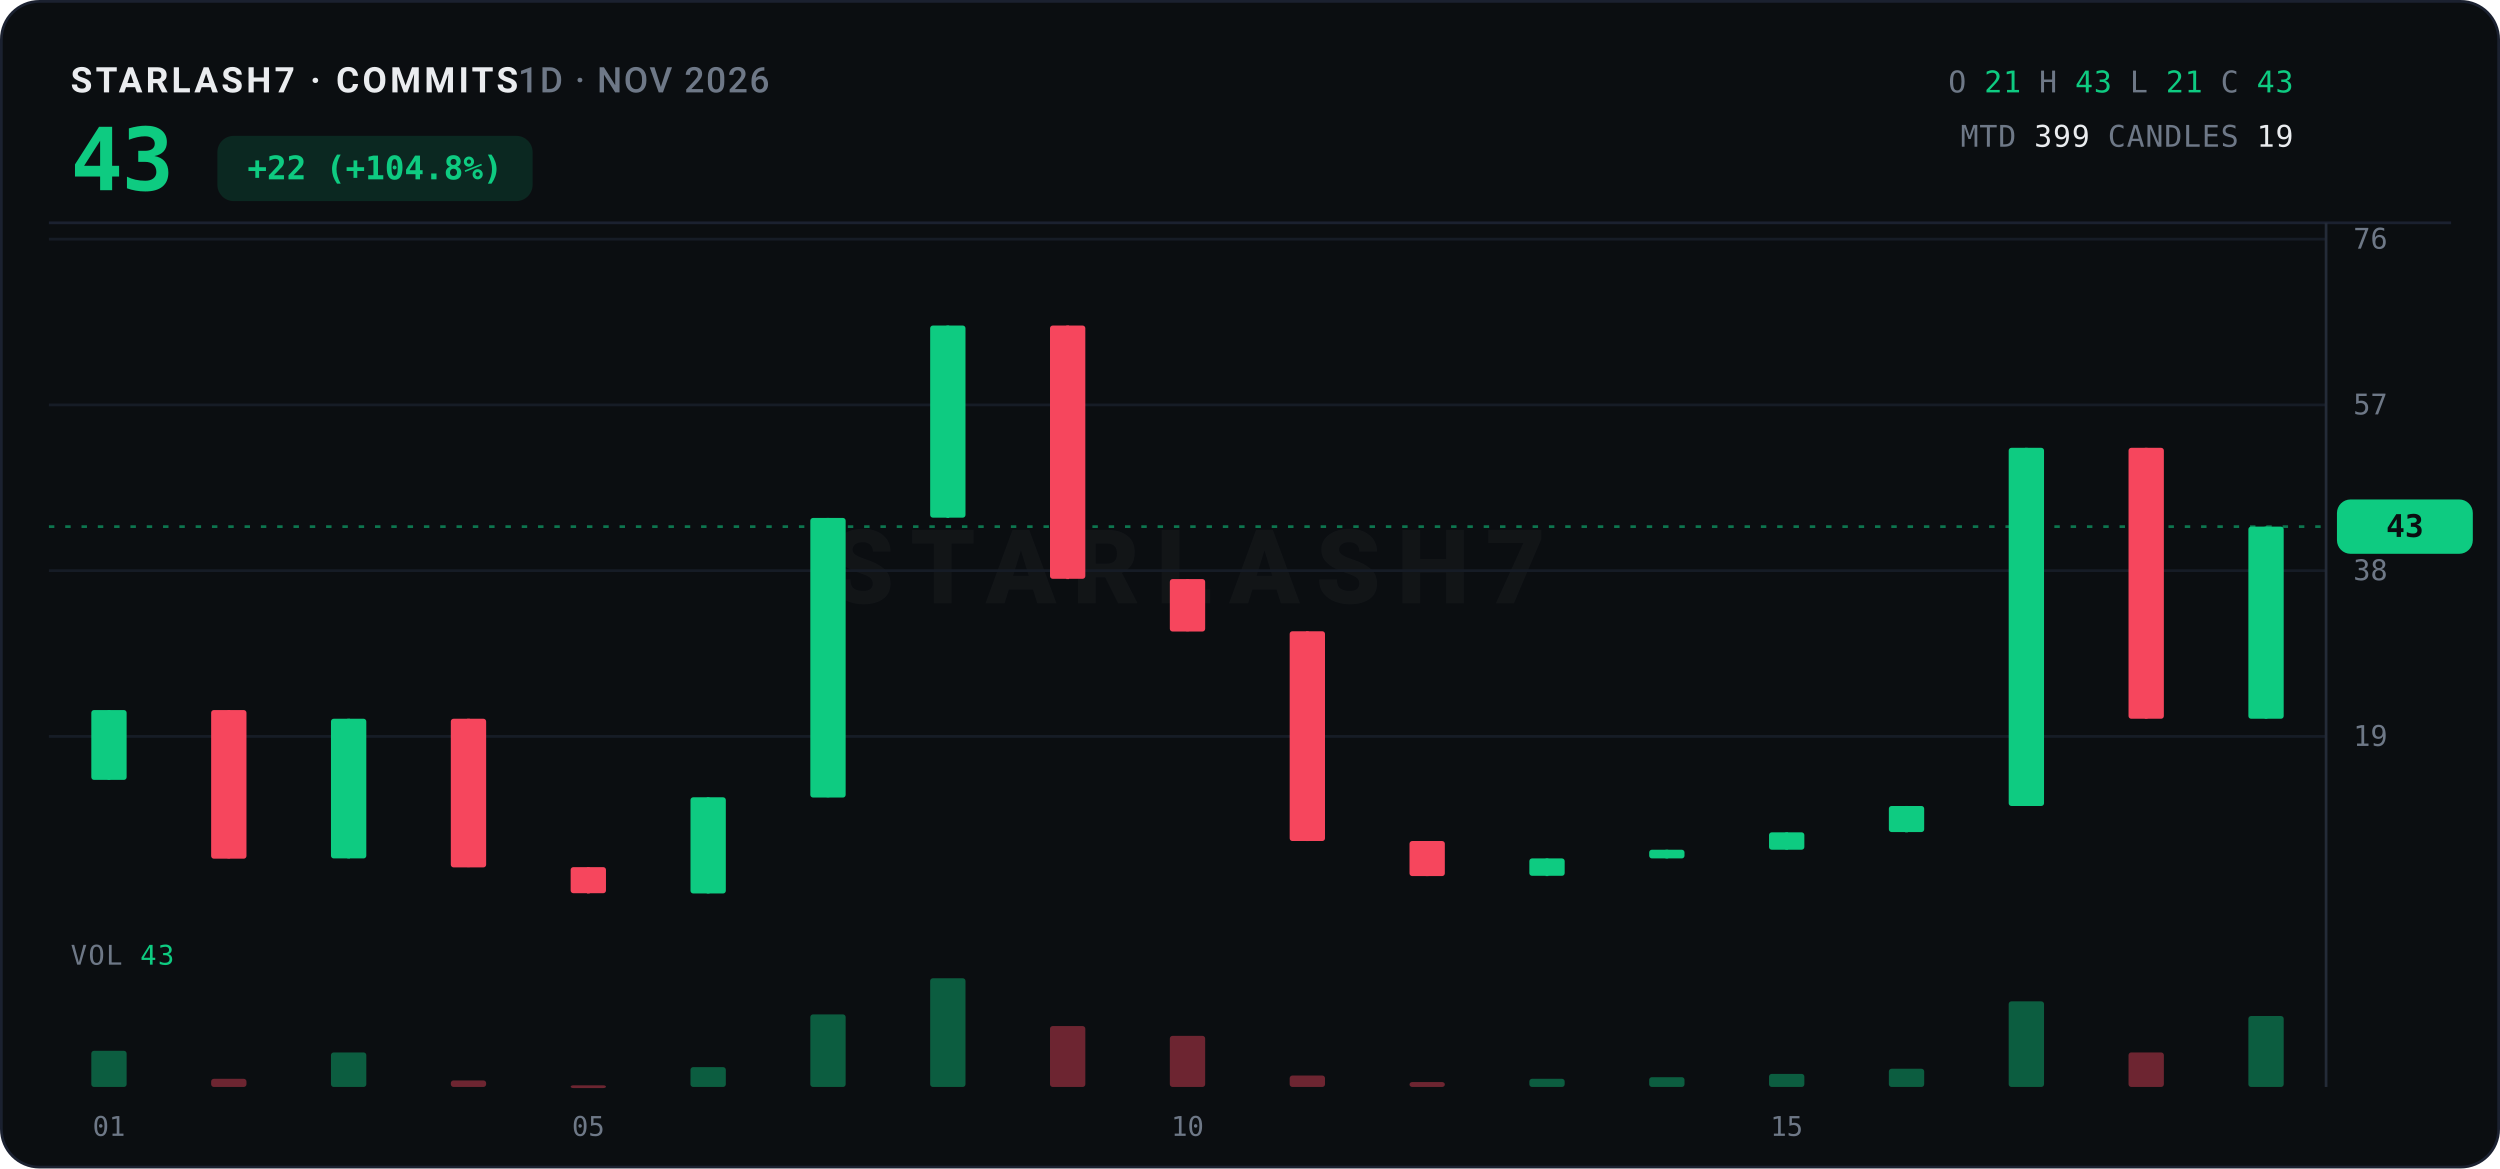
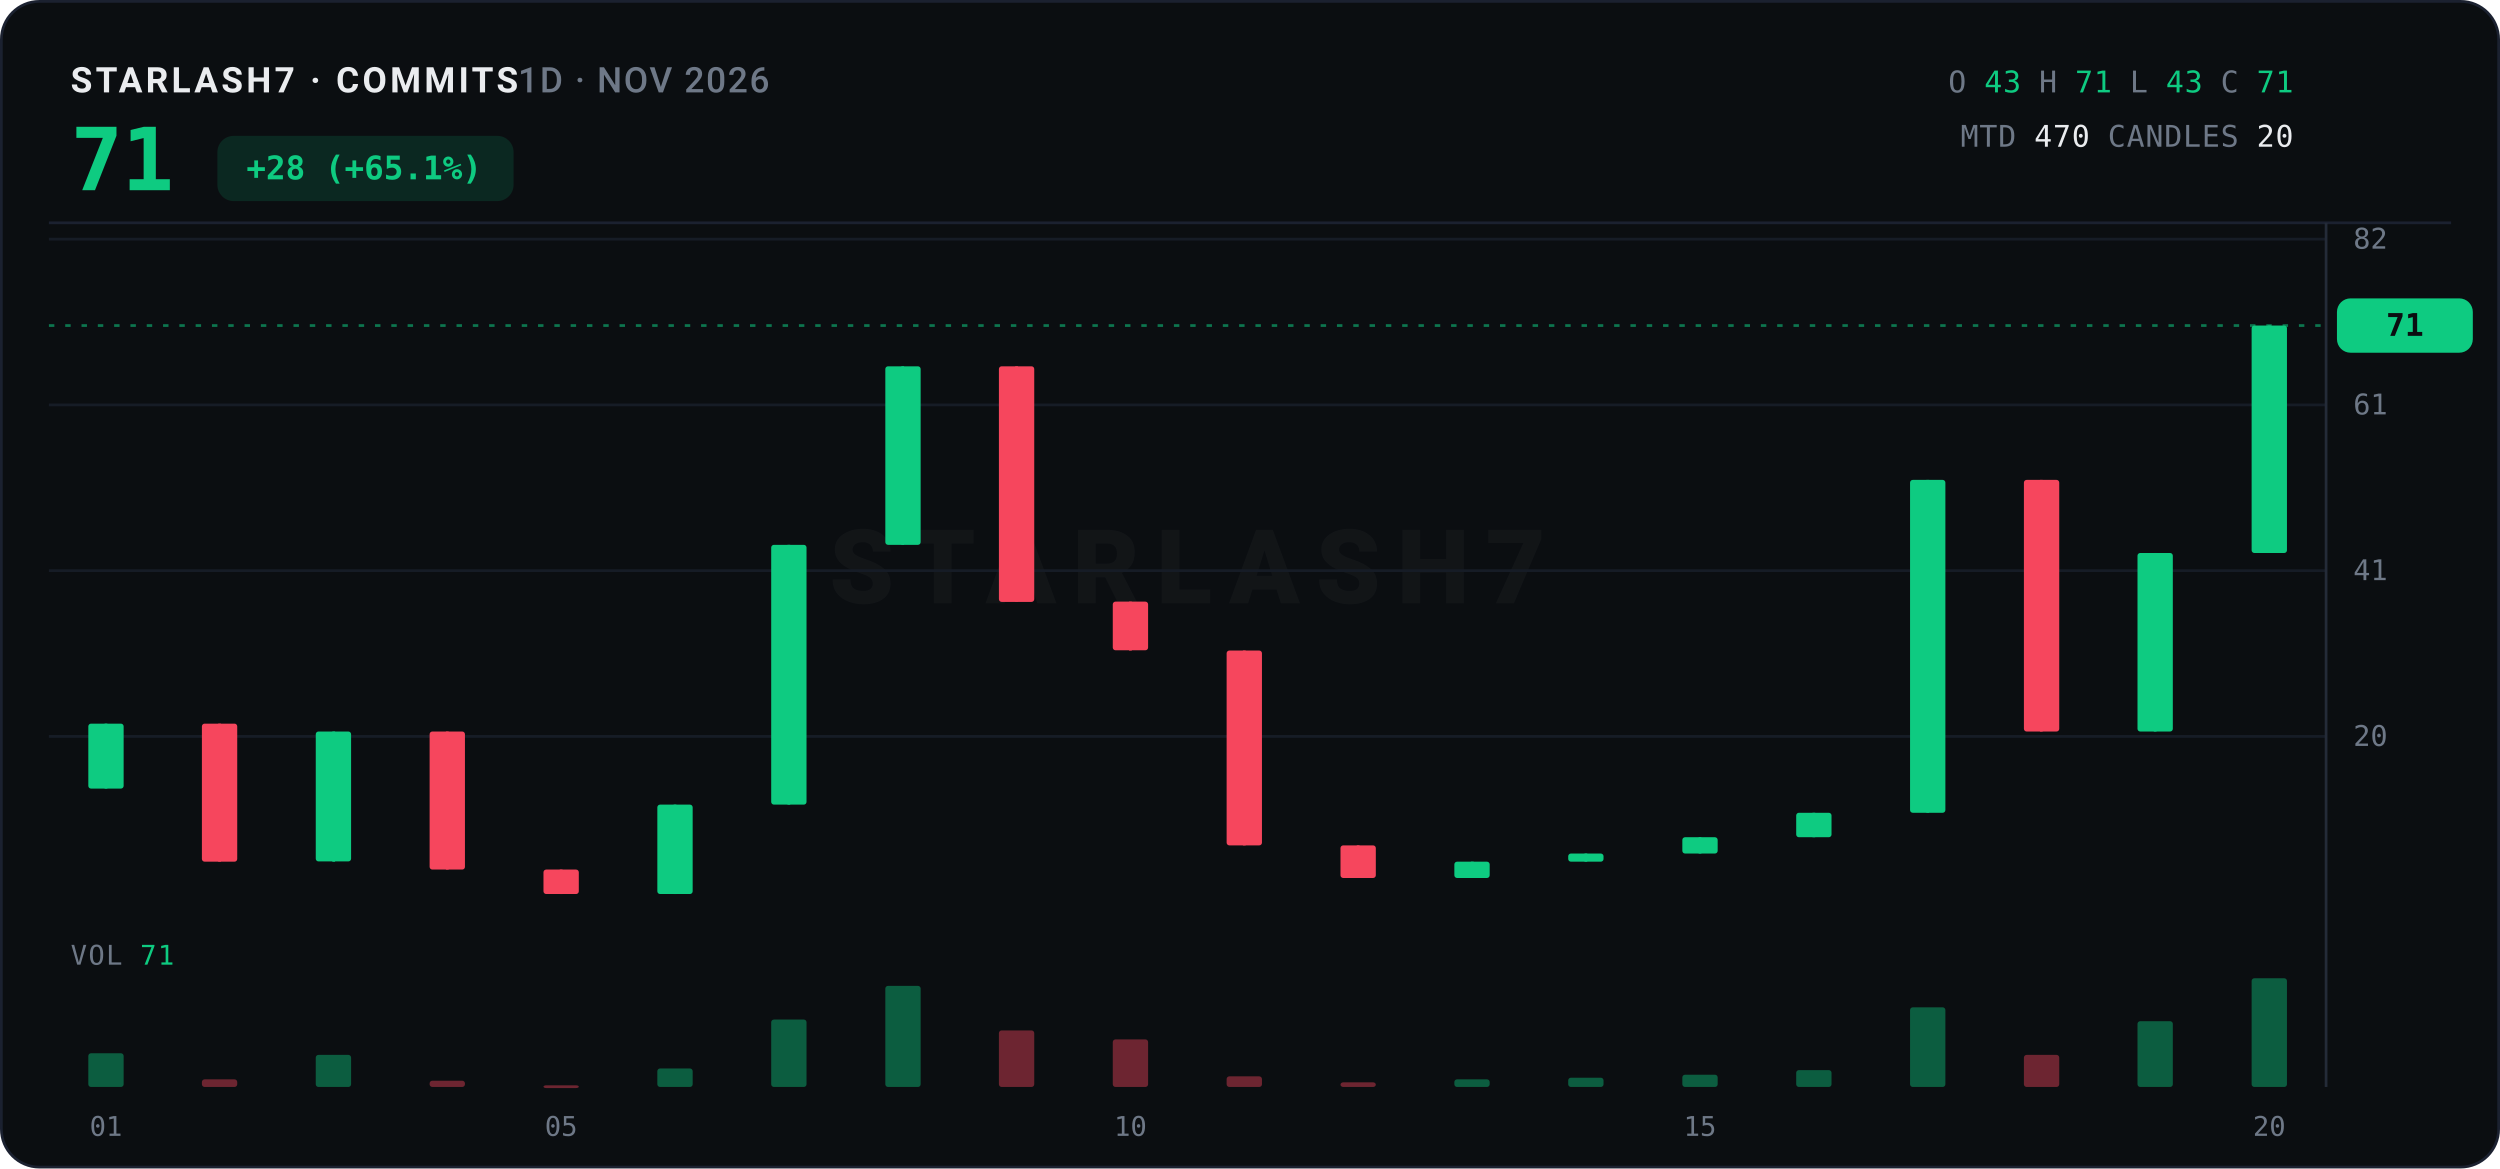
<svg xmlns="http://www.w3.org/2000/svg" width="920" height="430" viewBox="0 0 920 430">
  <rect x="0.5" y="0.5" width="919" height="429" rx="14" fill="#0B0E11" stroke="#1B2130" />
  <text x="26" y="34" font-family="ui-sans-serif,system-ui,-apple-system,'Segoe UI',Roboto,sans-serif" font-size="13" font-weight="700" letter-spacing="1.2" fill="#EAECEF">STARLASH7 · COMMITS<tspan fill="#6E7887" font-weight="500" letter-spacing="0.6">  1D · NOV 2026</tspan>
  </text>
-   <text x="26" y="70" font-family="ui-monospace,'SF Mono',SFMono-Regular,Menlo,Consolas,monospace" font-size="32" font-weight="800" fill="#0ECB81" letter-spacing="-0.5">43</text>
-   <rect x="80" y="50" width="116" height="24" rx="6" fill="#0ECB81" opacity="0.14" />
-   <text x="138" y="66" text-anchor="middle" font-family="ui-monospace,'SF Mono',SFMono-Regular,Menlo,Consolas,monospace" font-size="12" font-weight="700" fill="#0ECB81">+22 (+104.8%)</text>
+   <text x="26" y="70" font-family="ui-monospace,'SF Mono',SFMono-Regular,Menlo,Consolas,monospace" font-size="32" font-weight="800" fill="#0ECB81" letter-spacing="-0.5">71</text>
+   <rect x="80" y="50" width="109" height="24" rx="6" fill="#0ECB81" opacity="0.14" />
+   <text x="134" y="66" text-anchor="middle" font-family="ui-monospace,'SF Mono',SFMono-Regular,Menlo,Consolas,monospace" font-size="12" font-weight="700" fill="#0ECB81">+28 (+65.1%)</text>
  <text x="844" y="34" text-anchor="end" font-family="ui-monospace,'SF Mono',SFMono-Regular,Menlo,Consolas,monospace" font-size="11" letter-spacing="0.3">
    <tspan fill="#6E7887">O</tspan>
-     <tspan fill="#0ECB81">21</tspan>
+     <tspan fill="#0ECB81">43</tspan>
    <tspan fill="#6E7887">H</tspan>
+     <tspan fill="#0ECB81">71</tspan>
+     <tspan fill="#6E7887">L</tspan>
    <tspan fill="#0ECB81">43</tspan>
-     <tspan fill="#6E7887">L</tspan>
-     <tspan fill="#0ECB81">21</tspan>
    <tspan fill="#6E7887">C</tspan>
-     <tspan fill="#0ECB81">43</tspan>
+     <tspan fill="#0ECB81">71</tspan>
  </text>
  <text x="844" y="54" text-anchor="end" font-family="ui-monospace,'SF Mono',SFMono-Regular,Menlo,Consolas,monospace" font-size="11" letter-spacing="0.3">
    <tspan fill="#6E7887">MTD</tspan>
-     <tspan fill="#EAECEF">399</tspan>
+     <tspan fill="#EAECEF">470</tspan>
    <tspan fill="#6E7887">CANDLES</tspan>
-     <tspan fill="#EAECEF">19</tspan>
+     <tspan fill="#EAECEF">20</tspan>
  </text>
  <line x1="18" y1="82" x2="902" y2="82" stroke="#1B2130" stroke-width="1" />
  <text x="437.0" y="222.0" text-anchor="middle" font-family="ui-sans-serif,system-ui,-apple-system,'Segoe UI',Roboto,sans-serif" font-size="38" font-weight="800" letter-spacing="6" fill="#EAECEF" opacity="0.035">STARLASH7</text>
  <line x1="18" y1="271.0" x2="856" y2="271.0" stroke="#161C26" stroke-width="1" />
-   <text x="866" y="274.5" font-family="ui-monospace,'SF Mono',SFMono-Regular,Menlo,Consolas,monospace" font-size="10.5" fill="#6E7887">19</text>
+   <text x="866" y="274.5" font-family="ui-monospace,'SF Mono',SFMono-Regular,Menlo,Consolas,monospace" font-size="10.5" fill="#6E7887">20</text>
  <line x1="18" y1="210.0" x2="856" y2="210.0" stroke="#161C26" stroke-width="1" />
-   <text x="866" y="213.5" font-family="ui-monospace,'SF Mono',SFMono-Regular,Menlo,Consolas,monospace" font-size="10.5" fill="#6E7887">38</text>
+   <text x="866" y="213.5" font-family="ui-monospace,'SF Mono',SFMono-Regular,Menlo,Consolas,monospace" font-size="10.5" fill="#6E7887">41</text>
  <line x1="18" y1="149.0" x2="856" y2="149.0" stroke="#161C26" stroke-width="1" />
-   <text x="866" y="152.5" font-family="ui-monospace,'SF Mono',SFMono-Regular,Menlo,Consolas,monospace" font-size="10.5" fill="#6E7887">57</text>
+   <text x="866" y="152.5" font-family="ui-monospace,'SF Mono',SFMono-Regular,Menlo,Consolas,monospace" font-size="10.5" fill="#6E7887">61</text>
  <line x1="18" y1="88.0" x2="856" y2="88.0" stroke="#161C26" stroke-width="1" />
-   <text x="866" y="91.5" font-family="ui-monospace,'SF Mono',SFMono-Regular,Menlo,Consolas,monospace" font-size="10.5" fill="#6E7887">76</text>
+   <text x="866" y="91.5" font-family="ui-monospace,'SF Mono',SFMono-Regular,Menlo,Consolas,monospace" font-size="10.5" fill="#6E7887">82</text>
  <line x1="856" y1="82" x2="856" y2="400" stroke="#242B38" stroke-width="1" />
-   <line x1="18" y1="193.8" x2="856" y2="193.8" stroke="#0ECB81" stroke-width="1" stroke-dasharray="2 4" opacity="0.55" />
-   <rect x="860" y="183.8" width="50" height="20" rx="5" fill="#0ECB81" />
-   <text x="885.0" y="197.6" text-anchor="middle" font-family="ui-monospace,'SF Mono',SFMono-Regular,Menlo,Consolas,monospace" font-size="11.5" font-weight="800" fill="#0B0E11">43</text>
-   <line x1="40.1" y1="261.3" x2="40.1" y2="287.0" stroke="#0ECB81" stroke-width="1" />
-   <rect x="33.6" y="261.3" width="13.0" height="25.7" rx="1" fill="#0ECB81" />
-   <line x1="84.2" y1="261.3" x2="84.2" y2="315.9" stroke="#F6465D" stroke-width="1" />
-   <rect x="77.7" y="261.3" width="13.0" height="54.7" rx="1" fill="#F6465D" />
-   <line x1="128.3" y1="264.5" x2="128.3" y2="315.9" stroke="#0ECB81" stroke-width="1" />
-   <rect x="121.8" y="264.5" width="13.0" height="51.4" rx="1" fill="#0ECB81" />
-   <line x1="172.4" y1="264.5" x2="172.4" y2="319.1" stroke="#F6465D" stroke-width="1" />
-   <rect x="165.9" y="264.5" width="13.0" height="54.7" rx="1" fill="#F6465D" />
-   <line x1="216.5" y1="319.1" x2="216.5" y2="328.8" stroke="#F6465D" stroke-width="1" />
-   <rect x="210.0" y="319.1" width="13.0" height="9.6" rx="1" fill="#F6465D" />
-   <line x1="260.6" y1="293.4" x2="260.6" y2="328.8" stroke="#0ECB81" stroke-width="1" />
-   <rect x="254.1" y="293.4" width="13.0" height="35.4" rx="1" fill="#0ECB81" />
-   <line x1="304.7" y1="190.6" x2="304.7" y2="293.4" stroke="#0ECB81" stroke-width="1" />
-   <rect x="298.2" y="190.6" width="13.0" height="102.9" rx="1" fill="#0ECB81" />
-   <line x1="348.8" y1="119.8" x2="348.8" y2="190.6" stroke="#0ECB81" stroke-width="1" />
-   <rect x="342.3" y="119.8" width="13.0" height="70.7" rx="1" fill="#0ECB81" />
-   <line x1="392.9" y1="119.8" x2="392.9" y2="213.1" stroke="#F6465D" stroke-width="1" />
-   <rect x="386.4" y="119.8" width="13.0" height="93.2" rx="1" fill="#F6465D" />
-   <line x1="437.0" y1="213.1" x2="437.0" y2="232.3" stroke="#F6465D" stroke-width="1" />
-   <rect x="430.5" y="213.1" width="13.0" height="19.3" rx="1" fill="#F6465D" />
-   <line x1="481.1" y1="232.3" x2="481.1" y2="309.5" stroke="#F6465D" stroke-width="1" />
-   <rect x="474.6" y="232.3" width="13.0" height="77.2" rx="1" fill="#F6465D" />
-   <line x1="525.2" y1="309.5" x2="525.2" y2="322.4" stroke="#F6465D" stroke-width="1" />
-   <rect x="518.7" y="309.5" width="13.0" height="12.9" rx="1" fill="#F6465D" />
-   <line x1="569.3" y1="315.9" x2="569.3" y2="322.4" stroke="#0ECB81" stroke-width="1" />
-   <rect x="562.8" y="315.9" width="13.0" height="6.4" rx="1" fill="#0ECB81" />
-   <line x1="613.4" y1="312.7" x2="613.4" y2="315.9" stroke="#0ECB81" stroke-width="1" />
-   <rect x="606.9" y="312.7" width="13.0" height="3.2" rx="1" fill="#0ECB81" />
-   <line x1="657.5" y1="306.3" x2="657.5" y2="312.7" stroke="#0ECB81" stroke-width="1" />
-   <rect x="651.0" y="306.3" width="13.0" height="6.4" rx="1" fill="#0ECB81" />
-   <line x1="701.6" y1="296.6" x2="701.6" y2="306.3" stroke="#0ECB81" stroke-width="1" />
-   <rect x="695.1" y="296.6" width="13.0" height="9.6" rx="1" fill="#0ECB81" />
-   <line x1="745.7" y1="164.8" x2="745.7" y2="296.6" stroke="#0ECB81" stroke-width="1" />
-   <rect x="739.2" y="164.8" width="13.0" height="131.8" rx="1" fill="#0ECB81" />
-   <line x1="789.8" y1="164.8" x2="789.8" y2="264.5" stroke="#F6465D" stroke-width="1" />
-   <rect x="783.3" y="164.8" width="13.0" height="99.7" rx="1" fill="#F6465D" />
-   <line x1="833.9" y1="193.8" x2="833.9" y2="264.5" stroke="#0ECB81" stroke-width="1" />
-   <rect x="827.4" y="193.8" width="13.0" height="70.7" rx="1" fill="#0ECB81" />
-   <text x="26" y="355" font-family="ui-monospace,'SF Mono',SFMono-Regular,Menlo,Consolas,monospace" font-size="10" letter-spacing="0.5" fill="#6E7887">VOL <tspan fill="#0ECB81">43</tspan>
+   <line x1="18" y1="119.8" x2="856" y2="119.8" stroke="#0ECB81" stroke-width="1" stroke-dasharray="2 4" opacity="0.55" />
+   <rect x="860" y="109.8" width="50" height="20" rx="5" fill="#0ECB81" />
+   <text x="885.0" y="123.6" text-anchor="middle" font-family="ui-monospace,'SF Mono',SFMono-Regular,Menlo,Consolas,monospace" font-size="11.5" font-weight="800" fill="#0B0E11">71</text>
+   <line x1="39.0" y1="266.3" x2="39.0" y2="290.2" stroke="#0ECB81" stroke-width="1" />
+   <rect x="32.5" y="266.3" width="13.0" height="23.9" rx="1" fill="#0ECB81" />
+   <line x1="80.8" y1="266.3" x2="80.8" y2="317.1" stroke="#F6465D" stroke-width="1" />
+   <rect x="74.3" y="266.3" width="13.0" height="50.8" rx="1" fill="#F6465D" />
+   <line x1="122.8" y1="269.2" x2="122.8" y2="317.1" stroke="#0ECB81" stroke-width="1" />
+   <rect x="116.2" y="269.2" width="13.0" height="47.8" rx="1" fill="#0ECB81" />
+   <line x1="164.6" y1="269.2" x2="164.6" y2="320.0" stroke="#F6465D" stroke-width="1" />
+   <rect x="158.1" y="269.2" width="13.0" height="50.8" rx="1" fill="#F6465D" />
+   <line x1="206.5" y1="320.0" x2="206.5" y2="329.0" stroke="#F6465D" stroke-width="1" />
+   <rect x="200.0" y="320.0" width="13.0" height="9.0" rx="1" fill="#F6465D" />
+   <line x1="248.4" y1="296.1" x2="248.4" y2="329.0" stroke="#0ECB81" stroke-width="1" />
+   <rect x="241.9" y="296.1" width="13.0" height="32.9" rx="1" fill="#0ECB81" />
+   <line x1="290.3" y1="200.5" x2="290.3" y2="296.1" stroke="#0ECB81" stroke-width="1" />
+   <rect x="283.8" y="200.5" width="13.0" height="95.6" rx="1" fill="#0ECB81" />
+   <line x1="332.2" y1="134.8" x2="332.2" y2="200.5" stroke="#0ECB81" stroke-width="1" />
+   <rect x="325.8" y="134.8" width="13.0" height="65.7" rx="1" fill="#0ECB81" />
+   <line x1="374.1" y1="134.8" x2="374.1" y2="221.4" stroke="#F6465D" stroke-width="1" />
+   <rect x="367.6" y="134.8" width="13.0" height="86.7" rx="1" fill="#F6465D" />
+   <line x1="416.0" y1="221.4" x2="416.0" y2="239.4" stroke="#F6465D" stroke-width="1" />
+   <rect x="409.5" y="221.4" width="13.0" height="17.9" rx="1" fill="#F6465D" />
+   <line x1="457.9" y1="239.4" x2="457.9" y2="311.1" stroke="#F6465D" stroke-width="1" />
+   <rect x="451.4" y="239.4" width="13.0" height="71.7" rx="1" fill="#F6465D" />
+   <line x1="499.8" y1="311.1" x2="499.8" y2="323.0" stroke="#F6465D" stroke-width="1" />
+   <rect x="493.3" y="311.1" width="13.0" height="12.0" rx="1" fill="#F6465D" />
+   <line x1="541.8" y1="317.1" x2="541.8" y2="323.0" stroke="#0ECB81" stroke-width="1" />
+   <rect x="535.2" y="317.1" width="13.0" height="6.0" rx="1" fill="#0ECB81" />
+   <line x1="583.6" y1="314.1" x2="583.6" y2="317.1" stroke="#0ECB81" stroke-width="1" />
+   <rect x="577.1" y="314.1" width="13.0" height="3.0" rx="1" fill="#0ECB81" />
+   <line x1="625.6" y1="308.1" x2="625.6" y2="314.1" stroke="#0ECB81" stroke-width="1" />
+   <rect x="619.1" y="308.1" width="13.0" height="6.0" rx="1" fill="#0ECB81" />
+   <line x1="667.5" y1="299.1" x2="667.5" y2="308.1" stroke="#0ECB81" stroke-width="1" />
+   <rect x="661.0" y="299.1" width="13.0" height="9.0" rx="1" fill="#0ECB81" />
+   <line x1="709.4" y1="176.6" x2="709.4" y2="299.1" stroke="#0ECB81" stroke-width="1" />
+   <rect x="702.9" y="176.6" width="13.0" height="122.5" rx="1" fill="#0ECB81" />
+   <line x1="751.2" y1="176.6" x2="751.2" y2="269.2" stroke="#F6465D" stroke-width="1" />
+   <rect x="744.8" y="176.6" width="13.0" height="92.6" rx="1" fill="#F6465D" />
+   <line x1="793.1" y1="203.5" x2="793.1" y2="269.2" stroke="#0ECB81" stroke-width="1" />
+   <rect x="786.6" y="203.5" width="13.0" height="65.7" rx="1" fill="#0ECB81" />
+   <line x1="835.1" y1="119.8" x2="835.1" y2="203.5" stroke="#0ECB81" stroke-width="1" />
+   <rect x="828.6" y="119.8" width="13.0" height="83.7" rx="1" fill="#0ECB81" />
+   <text x="26" y="355" font-family="ui-monospace,'SF Mono',SFMono-Regular,Menlo,Consolas,monospace" font-size="10" letter-spacing="0.5" fill="#6E7887">VOL <tspan fill="#0ECB81">71</tspan>
  </text>
-   <rect x="33.6" y="386.7" width="13.0" height="13.3" rx="1" fill="#0ECB81" opacity="0.42" />
-   <rect x="77.7" y="397.0" width="13.0" height="3.0" rx="1" fill="#F6465D" opacity="0.42" />
-   <rect x="121.8" y="387.3" width="13.0" height="12.7" rx="1" fill="#0ECB81" opacity="0.42" />
-   <rect x="165.9" y="397.6" width="13.0" height="2.4" rx="1" fill="#F6465D" opacity="0.42" />
-   <rect x="210.0" y="399.4" width="13.0" height="1.0" rx="1" fill="#F6465D" opacity="0.42" />
-   <rect x="254.1" y="392.7" width="13.0" height="7.3" rx="1" fill="#0ECB81" opacity="0.42" />
-   <rect x="298.2" y="373.3" width="13.0" height="26.7" rx="1" fill="#0ECB81" opacity="0.42" />
-   <rect x="342.3" y="360.0" width="13.0" height="40.0" rx="1" fill="#0ECB81" opacity="0.42" />
-   <rect x="386.4" y="377.6" width="13.0" height="22.4" rx="1" fill="#F6465D" opacity="0.42" />
-   <rect x="430.5" y="381.2" width="13.0" height="18.8" rx="1" fill="#F6465D" opacity="0.42" />
-   <rect x="474.6" y="395.8" width="13.0" height="4.2" rx="1" fill="#F6465D" opacity="0.42" />
-   <rect x="518.7" y="398.2" width="13.0" height="1.8" rx="1" fill="#F6465D" opacity="0.42" />
-   <rect x="562.8" y="397.0" width="13.0" height="3.0" rx="1" fill="#0ECB81" opacity="0.42" />
-   <rect x="606.9" y="396.4" width="13.0" height="3.6" rx="1" fill="#0ECB81" opacity="0.42" />
-   <rect x="651.0" y="395.2" width="13.0" height="4.8" rx="1" fill="#0ECB81" opacity="0.42" />
-   <rect x="695.1" y="393.3" width="13.0" height="6.7" rx="1" fill="#0ECB81" opacity="0.42" />
-   <rect x="739.2" y="368.5" width="13.0" height="31.5" rx="1" fill="#0ECB81" opacity="0.42" />
-   <rect x="783.3" y="387.3" width="13.0" height="12.7" rx="1" fill="#F6465D" opacity="0.42" />
-   <rect x="827.4" y="373.9" width="13.0" height="26.1" rx="1" fill="#0ECB81" opacity="0.42" />
-   <text x="40.1" y="418" text-anchor="middle" font-family="ui-monospace,'SF Mono',SFMono-Regular,Menlo,Consolas,monospace" font-size="10" fill="#6E7887">01</text>
-   <text x="216.5" y="418" text-anchor="middle" font-family="ui-monospace,'SF Mono',SFMono-Regular,Menlo,Consolas,monospace" font-size="10" fill="#6E7887">05</text>
-   <text x="437.0" y="418" text-anchor="middle" font-family="ui-monospace,'SF Mono',SFMono-Regular,Menlo,Consolas,monospace" font-size="10" fill="#6E7887">10</text>
-   <text x="657.5" y="418" text-anchor="middle" font-family="ui-monospace,'SF Mono',SFMono-Regular,Menlo,Consolas,monospace" font-size="10" fill="#6E7887">15</text>
+   <rect x="32.5" y="387.6" width="13.0" height="12.4" rx="1" fill="#0ECB81" opacity="0.42" />
+   <rect x="74.3" y="397.2" width="13.0" height="2.8" rx="1" fill="#F6465D" opacity="0.42" />
+   <rect x="116.2" y="388.2" width="13.0" height="11.8" rx="1" fill="#0ECB81" opacity="0.42" />
+   <rect x="158.1" y="397.7" width="13.0" height="2.3" rx="1" fill="#F6465D" opacity="0.42" />
+   <rect x="200.0" y="399.4" width="13.0" height="1.0" rx="1" fill="#F6465D" opacity="0.42" />
+   <rect x="241.9" y="393.2" width="13.0" height="6.8" rx="1" fill="#0ECB81" opacity="0.42" />
+   <rect x="283.8" y="375.2" width="13.0" height="24.8" rx="1" fill="#0ECB81" opacity="0.42" />
+   <rect x="325.8" y="362.8" width="13.0" height="37.2" rx="1" fill="#0ECB81" opacity="0.42" />
+   <rect x="367.6" y="379.2" width="13.0" height="20.8" rx="1" fill="#F6465D" opacity="0.42" />
+   <rect x="409.5" y="382.5" width="13.0" height="17.5" rx="1" fill="#F6465D" opacity="0.42" />
+   <rect x="451.4" y="396.1" width="13.0" height="3.9" rx="1" fill="#F6465D" opacity="0.42" />
+   <rect x="493.3" y="398.3" width="13.0" height="1.7" rx="1" fill="#F6465D" opacity="0.42" />
+   <rect x="535.2" y="397.2" width="13.0" height="2.8" rx="1" fill="#0ECB81" opacity="0.42" />
+   <rect x="577.1" y="396.6" width="13.0" height="3.4" rx="1" fill="#0ECB81" opacity="0.42" />
+   <rect x="619.1" y="395.5" width="13.0" height="4.5" rx="1" fill="#0ECB81" opacity="0.42" />
+   <rect x="661.0" y="393.8" width="13.0" height="6.2" rx="1" fill="#0ECB81" opacity="0.42" />
+   <rect x="702.9" y="370.7" width="13.0" height="29.3" rx="1" fill="#0ECB81" opacity="0.42" />
+   <rect x="744.8" y="388.2" width="13.0" height="11.8" rx="1" fill="#F6465D" opacity="0.42" />
+   <rect x="786.6" y="375.8" width="13.0" height="24.2" rx="1" fill="#0ECB81" opacity="0.42" />
+   <rect x="828.6" y="360.0" width="13.0" height="40.0" rx="1" fill="#0ECB81" opacity="0.42" />
+   <text x="39.0" y="418" text-anchor="middle" font-family="ui-monospace,'SF Mono',SFMono-Regular,Menlo,Consolas,monospace" font-size="10" fill="#6E7887">01</text>
+   <text x="206.5" y="418" text-anchor="middle" font-family="ui-monospace,'SF Mono',SFMono-Regular,Menlo,Consolas,monospace" font-size="10" fill="#6E7887">05</text>
+   <text x="416.0" y="418" text-anchor="middle" font-family="ui-monospace,'SF Mono',SFMono-Regular,Menlo,Consolas,monospace" font-size="10" fill="#6E7887">10</text>
+   <text x="625.6" y="418" text-anchor="middle" font-family="ui-monospace,'SF Mono',SFMono-Regular,Menlo,Consolas,monospace" font-size="10" fill="#6E7887">15</text>
+   <text x="835.1" y="418" text-anchor="middle" font-family="ui-monospace,'SF Mono',SFMono-Regular,Menlo,Consolas,monospace" font-size="10" fill="#6E7887">20</text>
</svg>
